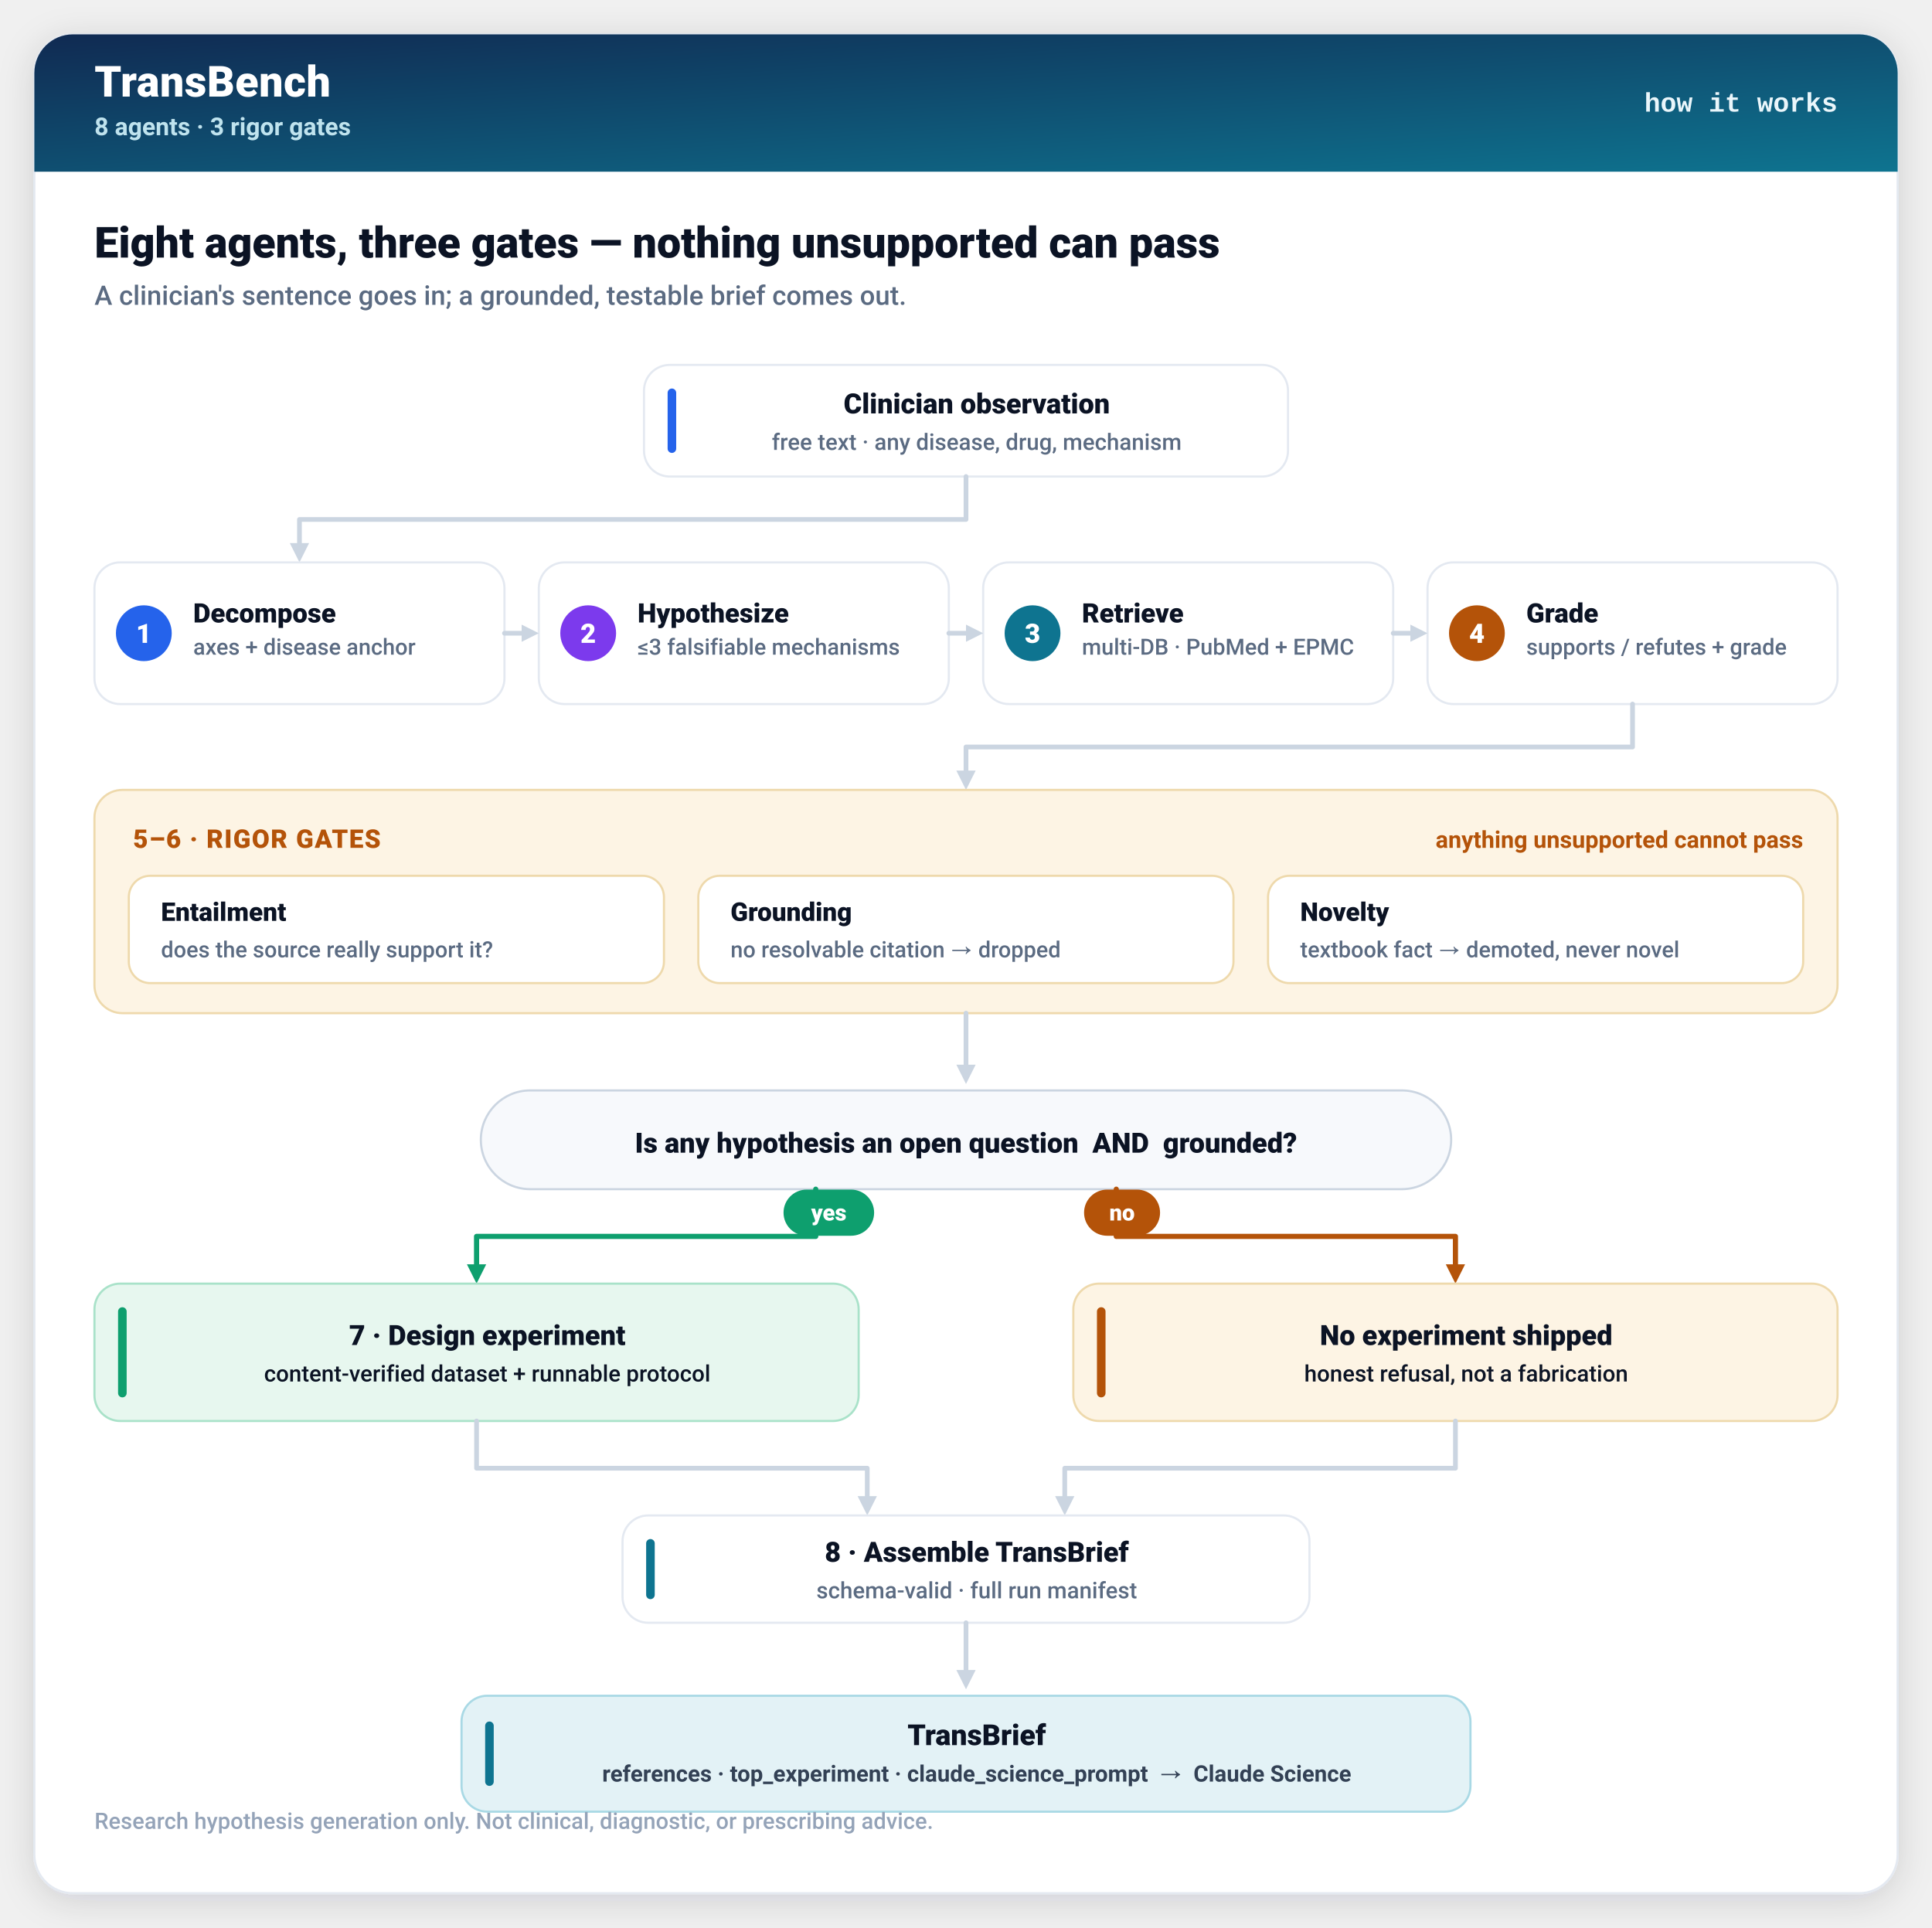
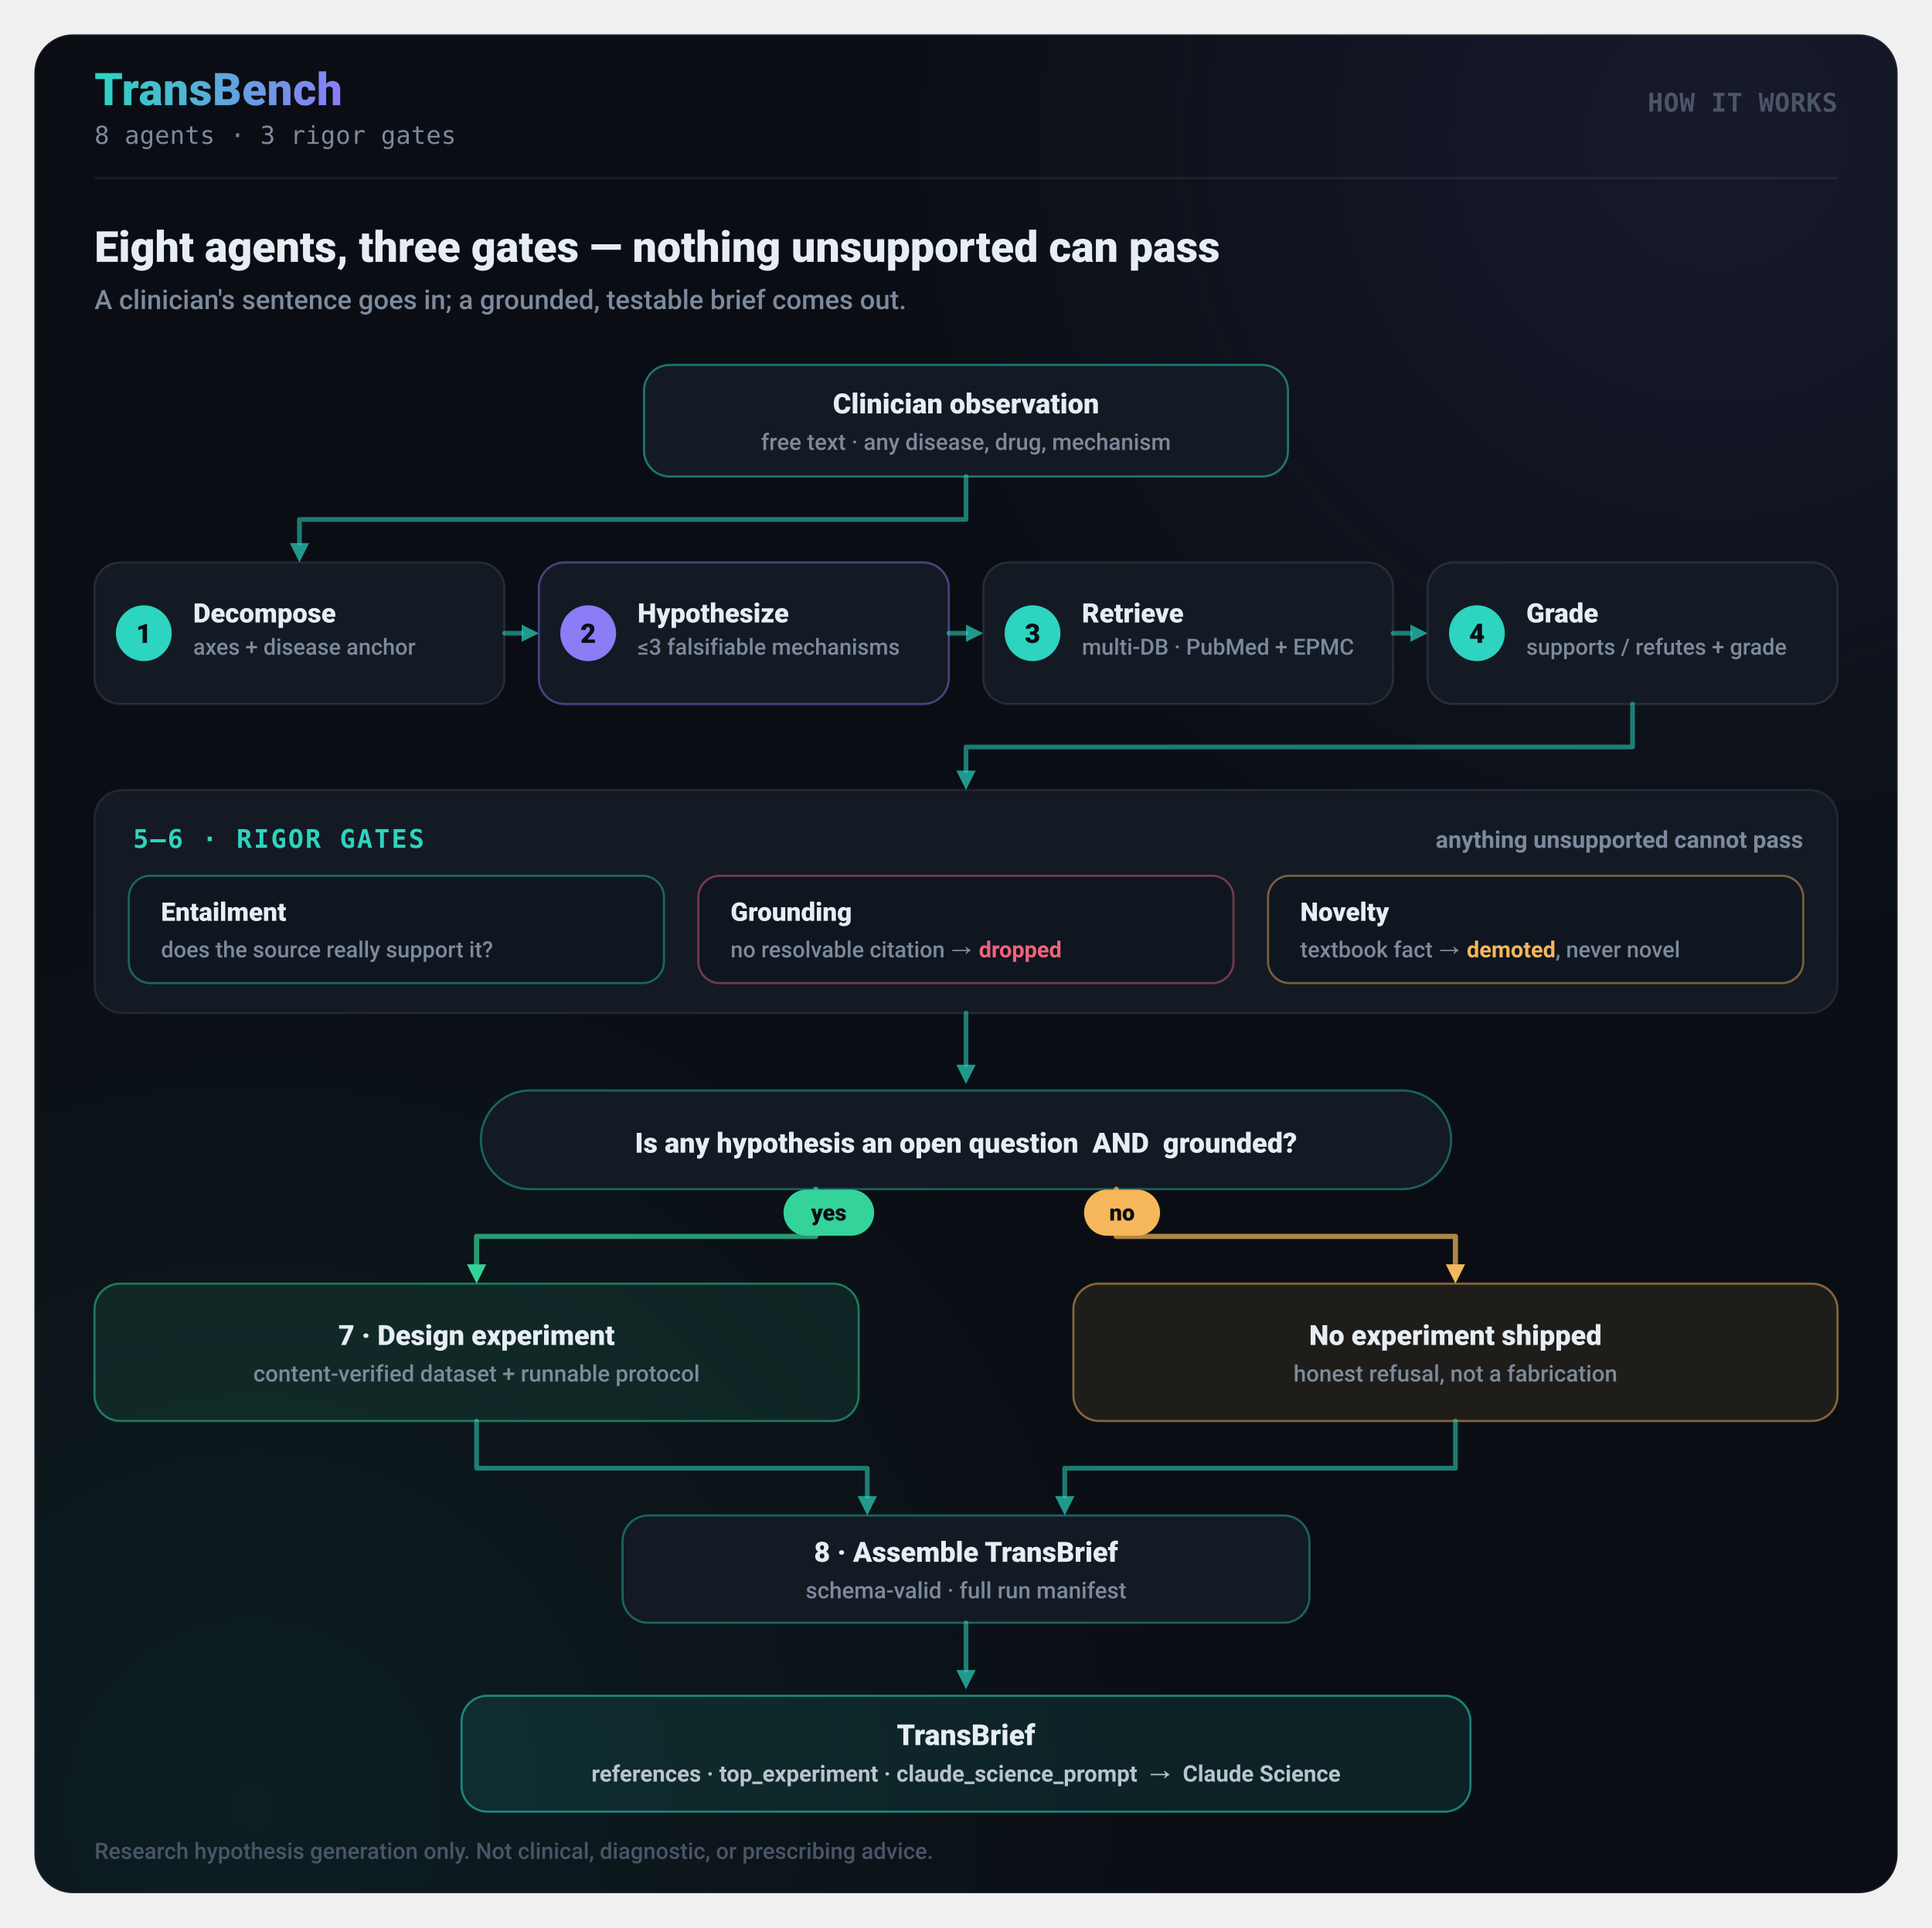
<svg xmlns="http://www.w3.org/2000/svg" width="900" height="898" viewBox="0 0 900 898" role="img" aria-label="TransBench pipeline: a clinician observation is decomposed into axes, expanded into up to three falsifiable hypotheses, graded against multi-database retrieval, then filtered by three rigor gates (entailment, grounding, novelty). If any hypothesis is both an open question and grounded, a content-verified experiment is designed; otherwise no experiment is shipped. Everything is assembled into a schema-valid TransBrief with a claude_science_prompt.">
  <defs>
-     <linearGradient id="brand" x1="0" y1="0" x2="1" y2="1">
-       <stop offset="0" stop-color="#102a52" />
-       <stop offset="1" stop-color="#0e7490" />
+     <linearGradient id="brand" x1="0" y1="0" x2="1" y2="0">
+       <stop offset="0" stop-color="#2DD4BF" />
+       <stop offset="1" stop-color="#8B7DF6" />
    </linearGradient>
-     <filter id="shadow" x="-8%" y="-8%" width="116%" height="116%">
-       <feDropShadow dx="0" dy="3" stdDeviation="8" flood-color="#0b1324" flood-opacity="0.14" />
-     </filter>
+     <radialGradient id="glowT" cx="0.12" cy="0.95" r="0.5">
+       <stop offset="0" stop-color="#2DD4BF" stop-opacity="0.08" />
+       <stop offset="1" stop-color="#2DD4BF" stop-opacity="0" />
+     </radialGradient>
+     <radialGradient id="glowV" cx="0.9" cy="0.06" r="0.45">
+       <stop offset="0" stop-color="#8B7DF6" stop-opacity="0.10" />
+       <stop offset="1" stop-color="#8B7DF6" stop-opacity="0" />
+     </radialGradient>
+     <clipPath id="card">
+       <rect x="16" y="16" width="868" height="866" rx="18" />
+     </clipPath>
  </defs>
-   <rect x="16" y="16" width="868" height="866.0" rx="18" fill="#ffffff" stroke="#e4e9f1" filter="url(#shadow)" />
-   <path d="M16.0 34.0 a18 18 0 0 1 18 -18 h832.0 a18 18 0 0 1 18 18 v46.0 h-868.0 z" fill="url(#brand)" />
-   <text x="44" y="45.0" fill="#ffffff" font-family="-apple-system,BlinkMacSystemFont,'Segoe UI',Roboto,Helvetica,Arial,sans-serif" font-size="20" font-weight="800" letter-spacing="0.2">TransBench</text>
-   <text x="44" y="63.0" fill="#bfe3ee" font-family="-apple-system,BlinkMacSystemFont,'Segoe UI',Roboto,Helvetica,Arial,sans-serif" font-size="11.5" font-weight="600">8 agents · 3 rigor gates</text>
-   <text x="856" y="52.0" fill="#eaf6fb" font-family="ui-monospace,'SF Mono',Menlo,Consolas,'Liberation Mono',monospace" font-size="12.5" font-weight="600" text-anchor="end">how it works</text>
-   <text x="44.0" y="120.0" fill="#0b1324" font-family="-apple-system,BlinkMacSystemFont,'Segoe UI',Roboto,Helvetica,Arial,sans-serif" font-size="20" font-weight="800" text-anchor="start" xml:space="preserve">Eight agents, three gates — nothing unsupported can pass</text>
-   <text x="44.0" y="142.0" fill="#5b6b82" font-family="-apple-system,BlinkMacSystemFont,'Segoe UI',Roboto,Helvetica,Arial,sans-serif" font-size="12.5" font-weight="500" text-anchor="start" xml:space="preserve">A clinician's sentence goes in; a grounded, testable brief comes out.</text>
-   <rect x="300.0" y="170.0" width="300.0" height="52.0" rx="12" fill="#ffffff" stroke="#e4e9f1" stroke-width="1" />
-   <rect x="311.0" y="181.0" width="4" height="30.0" rx="2.0" fill="#2563eb" />
-   <text x="455.0" y="192.6" fill="#0b1324" font-family="-apple-system,BlinkMacSystemFont,'Segoe UI',Roboto,Helvetica,Arial,sans-serif" font-size="13" font-weight="800" text-anchor="middle" xml:space="preserve">Clinician observation</text>
-   <text x="455.0" y="209.6" fill="#5b6b82" font-family="-apple-system,BlinkMacSystemFont,'Segoe UI',Roboto,Helvetica,Arial,sans-serif" font-size="10.6" font-weight="500" text-anchor="middle" xml:space="preserve">free text · any disease, drug, mechanism</text>
-   <path d="M450.0 222.0 L450.0 242.0 L139.5 242.0 L139.5 253.0" fill="none" stroke="#cbd5e1" stroke-width="2.2" stroke-linecap="round" stroke-linejoin="round" />
-   <path d="M139.5 262.0 L135.0 253.0 L144.0 253.0 z" fill="#cbd5e1" />
-   <rect x="44.0" y="262.0" width="191.0" height="66.0" rx="12" fill="#ffffff" stroke="#e4e9f1" stroke-width="1" />
-   <circle cx="67.0" cy="295.0" r="13" fill="#2563eb" />
-   <text x="67.0" y="299.5" fill="#ffffff" font-family="-apple-system,BlinkMacSystemFont,'Segoe UI',Roboto,Helvetica,Arial,sans-serif" font-size="12.5" font-weight="800" text-anchor="middle" xml:space="preserve">1</text>
-   <text x="90.0" y="290.0" fill="#0b1324" font-family="-apple-system,BlinkMacSystemFont,'Segoe UI',Roboto,Helvetica,Arial,sans-serif" font-size="12.5" font-weight="800" text-anchor="start" xml:space="preserve">Decompose</text>
-   <text x="90.0" y="305.0" fill="#5b6b82" font-family="-apple-system,BlinkMacSystemFont,'Segoe UI',Roboto,Helvetica,Arial,sans-serif" font-size="10.4" font-weight="500" text-anchor="start" xml:space="preserve">axes + disease anchor</text>
-   <rect x="251.0" y="262.0" width="191.0" height="66.0" rx="12" fill="#ffffff" stroke="#e4e9f1" stroke-width="1" />
-   <circle cx="274.0" cy="295.0" r="13" fill="#7c3aed" />
-   <text x="274.0" y="299.5" fill="#ffffff" font-family="-apple-system,BlinkMacSystemFont,'Segoe UI',Roboto,Helvetica,Arial,sans-serif" font-size="12.5" font-weight="800" text-anchor="middle" xml:space="preserve">2</text>
-   <text x="297.0" y="290.0" fill="#0b1324" font-family="-apple-system,BlinkMacSystemFont,'Segoe UI',Roboto,Helvetica,Arial,sans-serif" font-size="12.5" font-weight="800" text-anchor="start" xml:space="preserve">Hypothesize</text>
-   <text x="297.0" y="305.0" fill="#5b6b82" font-family="-apple-system,BlinkMacSystemFont,'Segoe UI',Roboto,Helvetica,Arial,sans-serif" font-size="10.4" font-weight="500" text-anchor="start" xml:space="preserve">≤3 falsifiable mechanisms</text>
-   <rect x="458.0" y="262.0" width="191.0" height="66.0" rx="12" fill="#ffffff" stroke="#e4e9f1" stroke-width="1" />
-   <circle cx="481.0" cy="295.0" r="13" fill="#0e7490" />
-   <text x="481.0" y="299.5" fill="#ffffff" font-family="-apple-system,BlinkMacSystemFont,'Segoe UI',Roboto,Helvetica,Arial,sans-serif" font-size="12.5" font-weight="800" text-anchor="middle" xml:space="preserve">3</text>
-   <text x="504.0" y="290.0" fill="#0b1324" font-family="-apple-system,BlinkMacSystemFont,'Segoe UI',Roboto,Helvetica,Arial,sans-serif" font-size="12.5" font-weight="800" text-anchor="start" xml:space="preserve">Retrieve</text>
-   <text x="504.0" y="305.0" fill="#5b6b82" font-family="-apple-system,BlinkMacSystemFont,'Segoe UI',Roboto,Helvetica,Arial,sans-serif" font-size="10.4" font-weight="500" text-anchor="start" xml:space="preserve">multi-DB · PubMed + EPMC</text>
-   <rect x="665.0" y="262.0" width="191.0" height="66.0" rx="12" fill="#ffffff" stroke="#e4e9f1" stroke-width="1" />
-   <circle cx="688.0" cy="295.0" r="13" fill="#b45309" />
-   <text x="688.0" y="299.5" fill="#ffffff" font-family="-apple-system,BlinkMacSystemFont,'Segoe UI',Roboto,Helvetica,Arial,sans-serif" font-size="12.5" font-weight="800" text-anchor="middle" xml:space="preserve">4</text>
-   <text x="711.0" y="290.0" fill="#0b1324" font-family="-apple-system,BlinkMacSystemFont,'Segoe UI',Roboto,Helvetica,Arial,sans-serif" font-size="12.5" font-weight="800" text-anchor="start" xml:space="preserve">Grade</text>
-   <text x="711.0" y="305.0" fill="#5b6b82" font-family="-apple-system,BlinkMacSystemFont,'Segoe UI',Roboto,Helvetica,Arial,sans-serif" font-size="10.4" font-weight="500" text-anchor="start" xml:space="preserve">supports / refutes + grade</text>
-   <line x1="235.0" y1="295.0" x2="243.0" y2="295.0" stroke="#cbd5e1" stroke-width="2.2" stroke-linecap="round" />
-   <path d="M251.0 295.0 L243.0 299.0 L243.0 291.0 z" fill="#cbd5e1" />
-   <line x1="442.0" y1="295.0" x2="450.0" y2="295.0" stroke="#cbd5e1" stroke-width="2.2" stroke-linecap="round" />
-   <path d="M458.0 295.0 L450.0 299.0 L450.0 291.0 z" fill="#cbd5e1" />
-   <line x1="649.0" y1="295.0" x2="657.0" y2="295.0" stroke="#cbd5e1" stroke-width="2.2" stroke-linecap="round" />
-   <path d="M665.0 295.0 L657.0 299.0 L657.0 291.0 z" fill="#cbd5e1" />
-   <path d="M760.5 328.0 L760.5 348.0 L450.0 348.0 L450.0 359.0" fill="none" stroke="#cbd5e1" stroke-width="2.2" stroke-linecap="round" stroke-linejoin="round" />
-   <path d="M450.0 368.0 L445.5 359.0 L454.5 359.0 z" fill="#cbd5e1" />
-   <rect x="44.0" y="368.0" width="812.0" height="104.0" rx="13" fill="#fdf4e4" stroke="#eed9ac" stroke-width="1" />
-   <text x="62.0" y="395.0" fill="#b45309" font-family="-apple-system,BlinkMacSystemFont,'Segoe UI',Roboto,Helvetica,Arial,sans-serif" font-size="12" font-weight="800" text-anchor="start" letter-spacing="0.5" xml:space="preserve">5–6 · RIGOR GATES</text>
-   <text x="840.0" y="395.0" fill="#b45309" font-family="-apple-system,BlinkMacSystemFont,'Segoe UI',Roboto,Helvetica,Arial,sans-serif" font-size="11" font-weight="600" text-anchor="end" xml:space="preserve">anything unsupported cannot pass</text>
-   <rect x="60.0" y="408.0" width="249.3" height="50.0" rx="10" fill="#ffffff" stroke="#eed9ac" stroke-width="1" />
-   <text x="75.0" y="429.0" fill="#0b1324" font-family="-apple-system,BlinkMacSystemFont,'Segoe UI',Roboto,Helvetica,Arial,sans-serif" font-size="12" font-weight="800" text-anchor="start" xml:space="preserve">Entailment</text>
-   <text x="75.0" y="446.0" fill="#5b6b82" font-family="-apple-system,BlinkMacSystemFont,'Segoe UI',Roboto,Helvetica,Arial,sans-serif" font-size="10.4" font-weight="500" text-anchor="start" xml:space="preserve">does the source really support it?</text>
-   <rect x="325.3" y="408.0" width="249.3" height="50.0" rx="10" fill="#ffffff" stroke="#eed9ac" stroke-width="1" />
-   <text x="340.3" y="429.0" fill="#0b1324" font-family="-apple-system,BlinkMacSystemFont,'Segoe UI',Roboto,Helvetica,Arial,sans-serif" font-size="12" font-weight="800" text-anchor="start" xml:space="preserve">Grounding</text>
-   <text x="340.3" y="446.0" fill="#5b6b82" font-family="-apple-system,BlinkMacSystemFont,'Segoe UI',Roboto,Helvetica,Arial,sans-serif" font-size="10.4" font-weight="500" text-anchor="start" xml:space="preserve">no resolvable citation → dropped</text>
-   <rect x="590.7" y="408.0" width="249.3" height="50.0" rx="10" fill="#ffffff" stroke="#eed9ac" stroke-width="1" />
-   <text x="605.7" y="429.0" fill="#0b1324" font-family="-apple-system,BlinkMacSystemFont,'Segoe UI',Roboto,Helvetica,Arial,sans-serif" font-size="12" font-weight="800" text-anchor="start" xml:space="preserve">Novelty</text>
-   <text x="605.7" y="446.0" fill="#5b6b82" font-family="-apple-system,BlinkMacSystemFont,'Segoe UI',Roboto,Helvetica,Arial,sans-serif" font-size="10.4" font-weight="500" text-anchor="start" xml:space="preserve">textbook fact → demoted, never novel</text>
-   <line x1="450.0" y1="472.0" x2="450.0" y2="496.0" stroke="#cbd5e1" stroke-width="2.2" stroke-linecap="round" />
-   <path d="M450.0 505.0 L445.5 496.0 L454.5 496.0 z" fill="#cbd5e1" />
-   <rect x="224.0" y="508.0" width="452.0" height="46.0" rx="23.0" fill="#f7f9fc" stroke="#cbd5e1" stroke-width="1" />
-   <text x="450.0" y="537.0" fill="#0b1324" font-family="-apple-system,BlinkMacSystemFont,'Segoe UI',Roboto,Helvetica,Arial,sans-serif" font-size="13" font-weight="800" text-anchor="middle" xml:space="preserve">Is any hypothesis an open question  AND  grounded?</text>
-   <path d="M380.0 554.0 L380.0 576.0 L222.0 576.0 L222.0 589.0" fill="none" stroke="#0e9f6e" stroke-width="2.4" stroke-linecap="round" stroke-linejoin="round" />
-   <path d="M222.0 598.0 L217.5 589.0 L226.5 589.0 z" fill="#0e9f6e" />
-   <path d="M520.0 554.0 L520.0 576.0 L678.0 576.0 L678.0 589.0" fill="none" stroke="#b45309" stroke-width="2.4" stroke-linecap="round" stroke-linejoin="round" />
-   <path d="M678.0 598.0 L673.5 589.0 L682.5 589.0 z" fill="#b45309" />
-   <rect x="365.0" y="554.2" width="42.2" height="21.5" rx="10.75" fill="#0e9f6e" />
-   <text x="386.1" y="568.6" fill="#ffffff" font-family="-apple-system,BlinkMacSystemFont,'Segoe UI',Roboto,Helvetica,Arial,sans-serif" font-size="10.5" font-weight="800" text-anchor="middle" xml:space="preserve">yes</text>
-   <rect x="505.0" y="554.2" width="35.4" height="21.5" rx="10.75" fill="#b45309" />
-   <text x="522.7" y="568.6" fill="#ffffff" font-family="-apple-system,BlinkMacSystemFont,'Segoe UI',Roboto,Helvetica,Arial,sans-serif" font-size="10.5" font-weight="800" text-anchor="middle" xml:space="preserve">no</text>
-   <rect x="44.0" y="598.0" width="356.0" height="64.0" rx="12" fill="#e7f7ef" stroke="#a9e2c9" stroke-width="1" />
-   <rect x="55.0" y="609.0" width="4" height="42.0" rx="2.0" fill="#0e9f6e" />
-   <text x="227.0" y="626.6" fill="#0b1324" font-family="-apple-system,BlinkMacSystemFont,'Segoe UI',Roboto,Helvetica,Arial,sans-serif" font-size="13" font-weight="800" text-anchor="middle" xml:space="preserve">7 · Design experiment</text>
-   <text x="227.0" y="643.6" fill="#0b1324" font-family="-apple-system,BlinkMacSystemFont,'Segoe UI',Roboto,Helvetica,Arial,sans-serif" font-size="10.6" font-weight="500" text-anchor="middle" xml:space="preserve">content-verified dataset + runnable protocol</text>
-   <rect x="500.0" y="598.0" width="356.0" height="64.0" rx="12" fill="#fdf4e4" stroke="#eed9ac" stroke-width="1" />
-   <rect x="511.0" y="609.0" width="4" height="42.0" rx="2.0" fill="#b45309" />
-   <text x="683.0" y="626.6" fill="#0b1324" font-family="-apple-system,BlinkMacSystemFont,'Segoe UI',Roboto,Helvetica,Arial,sans-serif" font-size="13" font-weight="800" text-anchor="middle" xml:space="preserve">No experiment shipped</text>
-   <text x="683.0" y="643.6" fill="#0b1324" font-family="-apple-system,BlinkMacSystemFont,'Segoe UI',Roboto,Helvetica,Arial,sans-serif" font-size="10.6" font-weight="500" text-anchor="middle" xml:space="preserve">honest refusal, not a fabrication</text>
-   <path d="M222.0 662.0 L222.0 684.0 L404.0 684.0 L404.0 697.0" fill="none" stroke="#cbd5e1" stroke-width="2.2" stroke-linecap="round" stroke-linejoin="round" />
-   <path d="M404.0 706.0 L399.5 697.0 L408.5 697.0 z" fill="#cbd5e1" />
-   <path d="M678.0 662.0 L678.0 684.0 L496.0 684.0 L496.0 697.0" fill="none" stroke="#cbd5e1" stroke-width="2.2" stroke-linecap="round" stroke-linejoin="round" />
-   <path d="M496.0 706.0 L491.5 697.0 L500.5 697.0 z" fill="#cbd5e1" />
-   <rect x="290.0" y="706.0" width="320.0" height="50.0" rx="12" fill="#ffffff" stroke="#e4e9f1" stroke-width="1" />
-   <rect x="301.0" y="717.0" width="4" height="28.0" rx="2.0" fill="#0e7490" />
-   <text x="455.0" y="727.6" fill="#0b1324" font-family="-apple-system,BlinkMacSystemFont,'Segoe UI',Roboto,Helvetica,Arial,sans-serif" font-size="13" font-weight="800" text-anchor="middle" xml:space="preserve">8 · Assemble TransBrief</text>
-   <text x="455.0" y="744.6" fill="#5b6b82" font-family="-apple-system,BlinkMacSystemFont,'Segoe UI',Roboto,Helvetica,Arial,sans-serif" font-size="10.6" font-weight="500" text-anchor="middle" xml:space="preserve">schema-valid · full run manifest</text>
-   <line x1="450.0" y1="756.0" x2="450.0" y2="778.0" stroke="#cbd5e1" stroke-width="2.2" stroke-linecap="round" />
-   <path d="M450.0 787.0 L445.5 778.0 L454.5 778.0 z" fill="#cbd5e1" />
-   <rect x="215.0" y="790.0" width="470.0" height="54.0" rx="12" fill="#e3f2f6" stroke="#a9d9e5" stroke-width="1" />
-   <rect x="226.0" y="802.0" width="4" height="30.0" rx="2.0" fill="#0e7490" />
-   <text x="455.0" y="813.0" fill="#0b1324" font-family="-apple-system,BlinkMacSystemFont,'Segoe UI',Roboto,Helvetica,Arial,sans-serif" font-size="13.5" font-weight="800" text-anchor="middle" xml:space="preserve">TransBrief</text>
-   <text x="455.0" y="830.0" fill="#334155" font-family="-apple-system,BlinkMacSystemFont,'Segoe UI',Roboto,Helvetica,Arial,sans-serif" font-size="10.6" font-weight="600" text-anchor="middle" xml:space="preserve">references · top_experiment · claude_science_prompt  →  Claude Science</text>
-   <text x="44.0" y="852.0" fill="#94a3b8" font-family="-apple-system,BlinkMacSystemFont,'Segoe UI',Roboto,Helvetica,Arial,sans-serif" font-size="10.5" font-weight="500" text-anchor="start" xml:space="preserve">Research hypothesis generation only. Not clinical, diagnostic, or prescribing advice.</text>
+   <rect x="16" y="16" width="868" height="866" rx="18" fill="#0A0E14" stroke="#ffffff" stroke-opacity="0.09" />
+   <g clip-path="url(#card)">
+     <rect x="16" y="16" width="868" height="866" fill="url(#glowT)" />
+     <rect x="16" y="16" width="868" height="866" fill="url(#glowV)" />
+   </g>
+   <text x="44" y="49.0" fill="url(#brand)" font-family="-apple-system,BlinkMacSystemFont,'Segoe UI',Roboto,Helvetica,Arial,sans-serif" font-size="21" font-weight="800" letter-spacing="0.2">TransBench</text>
+   <text x="44" y="67.0" fill="#7D8A9C" font-family="ui-monospace,'JetBrains Mono','SF Mono',Menlo,Consolas,monospace" font-size="11.5" font-weight="500" letter-spacing="0.1">8 agents · 3 rigor gates</text>
+   <text x="856" y="52.0" fill="#4A5568" font-family="ui-monospace,'JetBrains Mono','SF Mono',Menlo,Consolas,monospace" font-size="12" font-weight="600" letter-spacing="0.16" text-anchor="end">HOW IT WORKS</text>
+   <line x1="44" y1="83" x2="856" y2="83" stroke="#ffffff" stroke-opacity="0.07" />
+   <text x="44.0" y="122.0" fill="#E6EDF3" font-family="-apple-system,BlinkMacSystemFont,'Segoe UI',Roboto,Helvetica,Arial,sans-serif" font-size="20" font-weight="800" text-anchor="start" xml:space="preserve">Eight agents, three gates — nothing unsupported can pass</text>
+   <text x="44.0" y="144.0" fill="#7D8A9C" font-family="-apple-system,BlinkMacSystemFont,'Segoe UI',Roboto,Helvetica,Arial,sans-serif" font-size="12.5" font-weight="500" text-anchor="start" xml:space="preserve">A clinician's sentence goes in; a grounded, testable brief comes out.</text>
+   <rect x="300.0" y="170.0" width="300.0" height="52.0" rx="12" fill="#131A24" stroke="#2DD4BF" stroke-opacity="0.5" stroke-width="1" />
+   <text x="450.0" y="192.6" fill="#E6EDF3" font-family="-apple-system,BlinkMacSystemFont,'Segoe UI',Roboto,Helvetica,Arial,sans-serif" font-size="13" font-weight="800" text-anchor="middle" xml:space="preserve">Clinician observation</text>
+   <text x="450.0" y="209.6" fill="#7D8A9C" font-family="-apple-system,BlinkMacSystemFont,'Segoe UI',Roboto,Helvetica,Arial,sans-serif" font-size="10.6" font-weight="500" text-anchor="middle" xml:space="preserve">free text · any disease, drug, mechanism</text>
+   <path d="M450.0 222.0 L450.0 242.0 L139.5 242.0 L139.5 253.0" fill="none" stroke="#2DD4BF" stroke-opacity="0.55" stroke-width="2.2" stroke-linecap="round" stroke-linejoin="round" />
+   <path d="M139.5 262.0 L135.0 253.0 L144.0 253.0 z" fill="#2DD4BF" fill-opacity="0.7" />
+   <rect x="44.0" y="262.0" width="191.0" height="66.0" rx="12" fill="#131A24" stroke="#ffffff" stroke-opacity="0.10" stroke-width="1" />
+   <circle cx="67.0" cy="295.0" r="13" fill="#2DD4BF" />
+   <text x="67.0" y="299.5" fill="#0A0E14" font-family="-apple-system,BlinkMacSystemFont,'Segoe UI',Roboto,Helvetica,Arial,sans-serif" font-size="12.5" font-weight="800" text-anchor="middle" xml:space="preserve">1</text>
+   <text x="90.0" y="290.0" fill="#E6EDF3" font-family="-apple-system,BlinkMacSystemFont,'Segoe UI',Roboto,Helvetica,Arial,sans-serif" font-size="12.5" font-weight="800" text-anchor="start" xml:space="preserve">Decompose</text>
+   <text x="90.0" y="305.0" fill="#7D8A9C" font-family="-apple-system,BlinkMacSystemFont,'Segoe UI',Roboto,Helvetica,Arial,sans-serif" font-size="10.4" font-weight="500" text-anchor="start" xml:space="preserve">axes + disease anchor</text>
+   <rect x="251.0" y="262.0" width="191.0" height="66.0" rx="12" fill="#131A24" stroke="#8B7DF6" stroke-opacity="0.45" stroke-width="1" />
+   <circle cx="274.0" cy="295.0" r="13" fill="#8B7DF6" />
+   <text x="274.0" y="299.5" fill="#0A0E14" font-family="-apple-system,BlinkMacSystemFont,'Segoe UI',Roboto,Helvetica,Arial,sans-serif" font-size="12.5" font-weight="800" text-anchor="middle" xml:space="preserve">2</text>
+   <text x="297.0" y="290.0" fill="#E6EDF3" font-family="-apple-system,BlinkMacSystemFont,'Segoe UI',Roboto,Helvetica,Arial,sans-serif" font-size="12.5" font-weight="800" text-anchor="start" xml:space="preserve">Hypothesize</text>
+   <text x="297.0" y="305.0" fill="#7D8A9C" font-family="-apple-system,BlinkMacSystemFont,'Segoe UI',Roboto,Helvetica,Arial,sans-serif" font-size="10.4" font-weight="500" text-anchor="start" xml:space="preserve">≤3 falsifiable mechanisms</text>
+   <rect x="458.0" y="262.0" width="191.0" height="66.0" rx="12" fill="#131A24" stroke="#ffffff" stroke-opacity="0.10" stroke-width="1" />
+   <circle cx="481.0" cy="295.0" r="13" fill="#2DD4BF" />
+   <text x="481.0" y="299.5" fill="#0A0E14" font-family="-apple-system,BlinkMacSystemFont,'Segoe UI',Roboto,Helvetica,Arial,sans-serif" font-size="12.5" font-weight="800" text-anchor="middle" xml:space="preserve">3</text>
+   <text x="504.0" y="290.0" fill="#E6EDF3" font-family="-apple-system,BlinkMacSystemFont,'Segoe UI',Roboto,Helvetica,Arial,sans-serif" font-size="12.5" font-weight="800" text-anchor="start" xml:space="preserve">Retrieve</text>
+   <text x="504.0" y="305.0" fill="#7D8A9C" font-family="-apple-system,BlinkMacSystemFont,'Segoe UI',Roboto,Helvetica,Arial,sans-serif" font-size="10.4" font-weight="500" text-anchor="start" xml:space="preserve">multi-DB · PubMed + EPMC</text>
+   <rect x="665.0" y="262.0" width="191.0" height="66.0" rx="12" fill="#131A24" stroke="#ffffff" stroke-opacity="0.10" stroke-width="1" />
+   <circle cx="688.0" cy="295.0" r="13" fill="#2DD4BF" />
+   <text x="688.0" y="299.5" fill="#0A0E14" font-family="-apple-system,BlinkMacSystemFont,'Segoe UI',Roboto,Helvetica,Arial,sans-serif" font-size="12.5" font-weight="800" text-anchor="middle" xml:space="preserve">4</text>
+   <text x="711.0" y="290.0" fill="#E6EDF3" font-family="-apple-system,BlinkMacSystemFont,'Segoe UI',Roboto,Helvetica,Arial,sans-serif" font-size="12.5" font-weight="800" text-anchor="start" xml:space="preserve">Grade</text>
+   <text x="711.0" y="305.0" fill="#7D8A9C" font-family="-apple-system,BlinkMacSystemFont,'Segoe UI',Roboto,Helvetica,Arial,sans-serif" font-size="10.4" font-weight="500" text-anchor="start" xml:space="preserve">supports / refutes + grade</text>
+   <line x1="235.0" y1="295.0" x2="243.0" y2="295.0" stroke="#2DD4BF" stroke-opacity="0.55" stroke-width="2.2" stroke-linecap="round" />
+   <path d="M251.0 295.0 L243.0 299.0 L243.0 291.0 z" fill="#2DD4BF" fill-opacity="0.7" />
+   <line x1="442.0" y1="295.0" x2="450.0" y2="295.0" stroke="#2DD4BF" stroke-opacity="0.55" stroke-width="2.2" stroke-linecap="round" />
+   <path d="M458.0 295.0 L450.0 299.0 L450.0 291.0 z" fill="#2DD4BF" fill-opacity="0.7" />
+   <line x1="649.0" y1="295.0" x2="657.0" y2="295.0" stroke="#2DD4BF" stroke-opacity="0.55" stroke-width="2.2" stroke-linecap="round" />
+   <path d="M665.0 295.0 L657.0 299.0 L657.0 291.0 z" fill="#2DD4BF" fill-opacity="0.7" />
+   <path d="M760.5 328.0 L760.5 348.0 L450.0 348.0 L450.0 359.0" fill="none" stroke="#2DD4BF" stroke-opacity="0.55" stroke-width="2.2" stroke-linecap="round" stroke-linejoin="round" />
+   <path d="M450.0 368.0 L445.5 359.0 L454.5 359.0 z" fill="#2DD4BF" fill-opacity="0.7" />
+   <rect x="44.0" y="368.0" width="812.0" height="104.0" rx="13" fill="#131A24" stroke="#ffffff" stroke-opacity="0.08" stroke-width="1" />
+   <text x="62.0" y="395.0" fill="#2DD4BF" font-family="ui-monospace,'JetBrains Mono','SF Mono',Menlo,Consolas,monospace" font-size="12" font-weight="700" text-anchor="start" letter-spacing="0.8" xml:space="preserve">5–6 · RIGOR GATES</text>
+   <text x="840.0" y="395.0" fill="#7D8A9C" font-family="-apple-system,BlinkMacSystemFont,'Segoe UI',Roboto,Helvetica,Arial,sans-serif" font-size="11" font-weight="600" text-anchor="end" xml:space="preserve">anything unsupported cannot pass</text>
+   <rect x="60.0" y="408.0" width="249.3" height="50.0" rx="10" fill="#0F1620" stroke="#2DD4BF" stroke-opacity="0.4" stroke-width="1" />
+   <text x="75.0" y="429.0" fill="#E6EDF3" font-family="-apple-system,BlinkMacSystemFont,'Segoe UI',Roboto,Helvetica,Arial,sans-serif" font-size="12" font-weight="800" text-anchor="start" xml:space="preserve">Entailment</text>
+   <text x="75.0" y="446.0" fill="#7D8A9C" font-family="-apple-system,BlinkMacSystemFont,'Segoe UI',Roboto,Helvetica,Arial,sans-serif" font-size="10.4" font-weight="500" text-anchor="start" xml:space="preserve">does the source really support it?</text>
+   <rect x="325.3" y="408.0" width="249.3" height="50.0" rx="10" fill="#0F1620" stroke="#F0637A" stroke-opacity="0.45" stroke-width="1" />
+   <text x="340.3" y="429.0" fill="#E6EDF3" font-family="-apple-system,BlinkMacSystemFont,'Segoe UI',Roboto,Helvetica,Arial,sans-serif" font-size="12" font-weight="800" text-anchor="start" xml:space="preserve">Grounding</text>
+   <text x="340.3" y="446.0" fill="#7D8A9C" font-family="-apple-system,BlinkMacSystemFont,'Segoe UI',Roboto,Helvetica,Arial,sans-serif" font-size="10.4" font-weight="500" text-anchor="start" xml:space="preserve">no resolvable citation → <tspan fill="#F0637A" font-weight="700">dropped</tspan>
+   </text>
+   <rect x="590.7" y="408.0" width="249.3" height="50.0" rx="10" fill="#0F1620" stroke="#F5B759" stroke-opacity="0.45" stroke-width="1" />
+   <text x="605.7" y="429.0" fill="#E6EDF3" font-family="-apple-system,BlinkMacSystemFont,'Segoe UI',Roboto,Helvetica,Arial,sans-serif" font-size="12" font-weight="800" text-anchor="start" xml:space="preserve">Novelty</text>
+   <text x="605.7" y="446.0" fill="#7D8A9C" font-family="-apple-system,BlinkMacSystemFont,'Segoe UI',Roboto,Helvetica,Arial,sans-serif" font-size="10.4" font-weight="500" text-anchor="start" xml:space="preserve">textbook fact → <tspan fill="#F5B759" font-weight="700">demoted</tspan>, never novel</text>
+   <line x1="450.0" y1="472.0" x2="450.0" y2="496.0" stroke="#2DD4BF" stroke-opacity="0.55" stroke-width="2.2" stroke-linecap="round" />
+   <path d="M450.0 505.0 L445.5 496.0 L454.5 496.0 z" fill="#2DD4BF" fill-opacity="0.7" />
+   <rect x="224.0" y="508.0" width="452.0" height="46.0" rx="23.0" fill="#131A24" stroke="#2DD4BF" stroke-opacity="0.4" stroke-width="1" />
+   <text x="450.0" y="537.0" fill="#E6EDF3" font-family="-apple-system,BlinkMacSystemFont,'Segoe UI',Roboto,Helvetica,Arial,sans-serif" font-size="13" font-weight="800" text-anchor="middle" xml:space="preserve">Is any hypothesis an open question  AND  grounded?</text>
+   <path d="M380.0 554.0 L380.0 576.0 L222.0 576.0 L222.0 589.0" fill="none" stroke="#34D399" stroke-opacity="0.7" stroke-width="2.4" stroke-linecap="round" stroke-linejoin="round" />
+   <path d="M222.0 598.0 L217.5 589.0 L226.5 589.0 z" fill="#34D399" />
+   <path d="M520.0 554.0 L520.0 576.0 L678.0 576.0 L678.0 589.0" fill="none" stroke="#F5B759" stroke-opacity="0.7" stroke-width="2.4" stroke-linecap="round" stroke-linejoin="round" />
+   <path d="M678.0 598.0 L673.5 589.0 L682.5 589.0 z" fill="#F5B759" />
+   <rect x="365.0" y="554.2" width="42.2" height="21.5" rx="10.75" fill="#34D399" />
+   <text x="386.1" y="568.6" fill="#0A0E14" font-family="-apple-system,BlinkMacSystemFont,'Segoe UI',Roboto,Helvetica,Arial,sans-serif" font-size="10.5" font-weight="800" text-anchor="middle" xml:space="preserve">yes</text>
+   <rect x="505.0" y="554.2" width="35.4" height="21.5" rx="10.75" fill="#F5B759" />
+   <text x="522.7" y="568.6" fill="#0A0E14" font-family="-apple-system,BlinkMacSystemFont,'Segoe UI',Roboto,Helvetica,Arial,sans-serif" font-size="10.5" font-weight="800" text-anchor="middle" xml:space="preserve">no</text>
+   <rect x="44.0" y="598.0" width="356.0" height="64.0" rx="12" fill="#34D399" fill-opacity="0.10" stroke="#34D399" stroke-opacity="0.5" stroke-width="1" />
+   <text x="222.0" y="626.6" fill="#E6EDF3" font-family="-apple-system,BlinkMacSystemFont,'Segoe UI',Roboto,Helvetica,Arial,sans-serif" font-size="13" font-weight="800" text-anchor="middle" xml:space="preserve">7 · Design experiment</text>
+   <text x="222.0" y="643.6" fill="#7D8A9C" font-family="-apple-system,BlinkMacSystemFont,'Segoe UI',Roboto,Helvetica,Arial,sans-serif" font-size="10.6" font-weight="500" text-anchor="middle" xml:space="preserve">content-verified dataset + runnable protocol</text>
+   <rect x="500.0" y="598.0" width="356.0" height="64.0" rx="12" fill="#F5B759" fill-opacity="0.09" stroke="#F5B759" stroke-opacity="0.5" stroke-width="1" />
+   <text x="678.0" y="626.6" fill="#E6EDF3" font-family="-apple-system,BlinkMacSystemFont,'Segoe UI',Roboto,Helvetica,Arial,sans-serif" font-size="13" font-weight="800" text-anchor="middle" xml:space="preserve">No experiment shipped</text>
+   <text x="678.0" y="643.6" fill="#7D8A9C" font-family="-apple-system,BlinkMacSystemFont,'Segoe UI',Roboto,Helvetica,Arial,sans-serif" font-size="10.6" font-weight="500" text-anchor="middle" xml:space="preserve">honest refusal, not a fabrication</text>
+   <path d="M222.0 662.0 L222.0 684.0 L404.0 684.0 L404.0 697.0" fill="none" stroke="#2DD4BF" stroke-opacity="0.55" stroke-width="2.2" stroke-linecap="round" stroke-linejoin="round" />
+   <path d="M404.0 706.0 L399.5 697.0 L408.5 697.0 z" fill="#2DD4BF" fill-opacity="0.7" />
+   <path d="M678.0 662.0 L678.0 684.0 L496.0 684.0 L496.0 697.0" fill="none" stroke="#2DD4BF" stroke-opacity="0.55" stroke-width="2.2" stroke-linecap="round" stroke-linejoin="round" />
+   <path d="M496.0 706.0 L491.5 697.0 L500.5 697.0 z" fill="#2DD4BF" fill-opacity="0.7" />
+   <rect x="290.0" y="706.0" width="320.0" height="50.0" rx="12" fill="#131A24" stroke="#2DD4BF" stroke-opacity="0.4" stroke-width="1" />
+   <text x="450.0" y="727.6" fill="#E6EDF3" font-family="-apple-system,BlinkMacSystemFont,'Segoe UI',Roboto,Helvetica,Arial,sans-serif" font-size="13" font-weight="800" text-anchor="middle" xml:space="preserve">8 · Assemble TransBrief</text>
+   <text x="450.0" y="744.6" fill="#7D8A9C" font-family="-apple-system,BlinkMacSystemFont,'Segoe UI',Roboto,Helvetica,Arial,sans-serif" font-size="10.6" font-weight="500" text-anchor="middle" xml:space="preserve">schema-valid · full run manifest</text>
+   <line x1="450.0" y1="756.0" x2="450.0" y2="778.0" stroke="#2DD4BF" stroke-opacity="0.55" stroke-width="2.2" stroke-linecap="round" />
+   <path d="M450.0 787.0 L445.5 778.0 L454.5 778.0 z" fill="#2DD4BF" fill-opacity="0.7" />
+   <rect x="215.0" y="790.0" width="470.0" height="54.0" rx="12" fill="#2DD4BF" fill-opacity="0.10" stroke="#2DD4BF" stroke-opacity="0.55" stroke-width="1" />
+   <text x="450.0" y="813.0" fill="#E6EDF3" font-family="-apple-system,BlinkMacSystemFont,'Segoe UI',Roboto,Helvetica,Arial,sans-serif" font-size="13.5" font-weight="800" text-anchor="middle" xml:space="preserve">TransBrief</text>
+   <text x="450.0" y="830.0" fill="#B8C4D0" font-family="-apple-system,BlinkMacSystemFont,'Segoe UI',Roboto,Helvetica,Arial,sans-serif" font-size="10.6" font-weight="600" text-anchor="middle" xml:space="preserve">references · top_experiment · claude_science_prompt  →  Claude Science</text>
+   <text x="44.0" y="866.0" fill="#4A5568" font-family="-apple-system,BlinkMacSystemFont,'Segoe UI',Roboto,Helvetica,Arial,sans-serif" font-size="10.5" font-weight="500" text-anchor="start" xml:space="preserve">Research hypothesis generation only. Not clinical, diagnostic, or prescribing advice.</text>
</svg>
